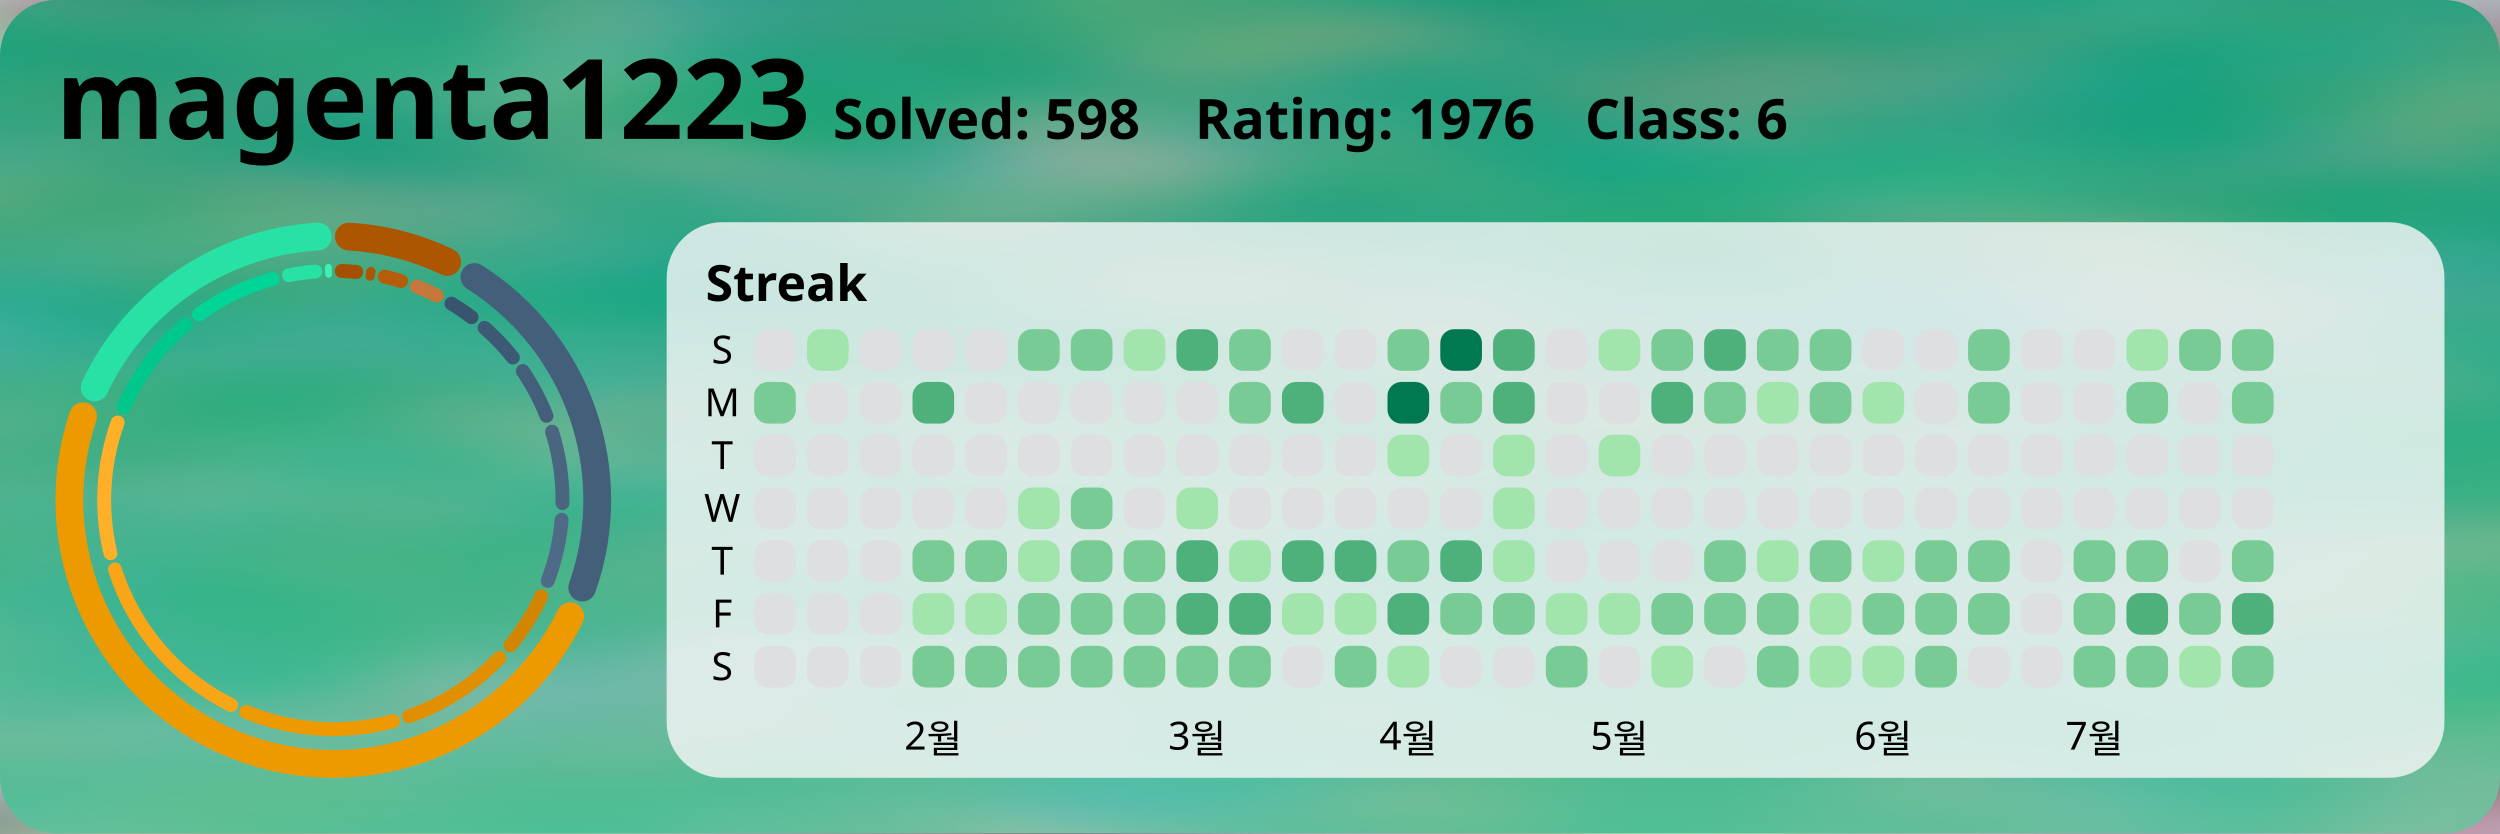
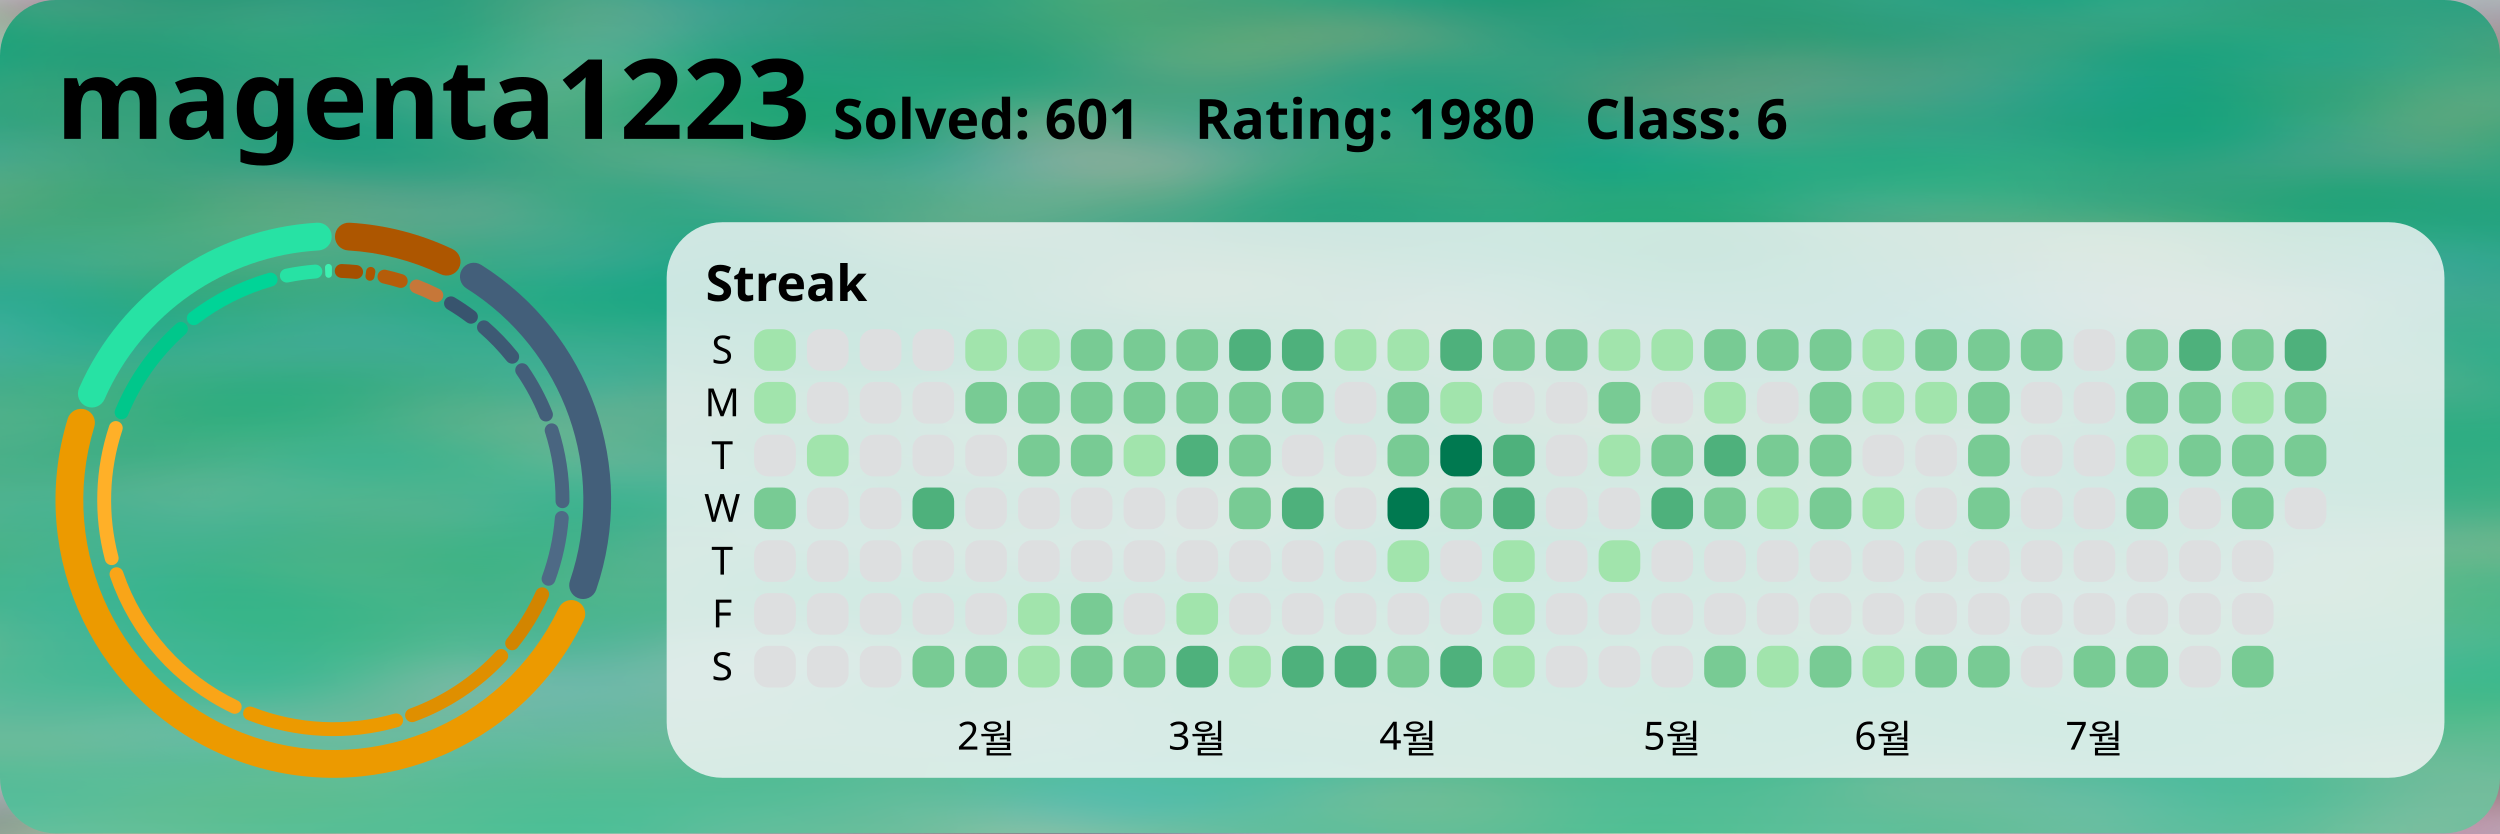
<svg xmlns="http://www.w3.org/2000/svg" id="svg" width="2700" height="900">
  <defs>
    <linearGradient id="ffflux-gradient" gradientTransform="rotate(360, 0.5, 0.5)" x1="50%" y1="0%" x2="50%" y2="100%">
      <stop id="stop1" stop-color="#00C78B" stop-opacity="1" offset="0%" />
      <stop id="stop2" stop-color="#51FDBD" stop-opacity="1" offset="100%" />
    </linearGradient>
    <filter id="ffflux-filter" x="-20%" y="-20%" width="140%" height="140%" filterUnits="objectBoundingBox" primitiveUnits="userSpaceOnUse" color-interpolation-filters="sRGB">
      <feTurbulence type="fractalNoise" baseFrequency="0.002 0.007" numOctaves="2" seed="2" stitchTiles="stitch" x="0%" y="0%" width="100%" height="100%" result="turbulence" />
      <feGaussianBlur stdDeviation="0 0" x="0%" y="0%" width="100%" height="100%" in="turbulence" edgeMode="duplicate" result="blur" />
      <feBlend mode="screen" x="0%" y="0%" width="100%" height="100%" in="SourceGraphic" in2="blur" result="blend" />
      <feComponentTransfer>
        <feFuncR type="linear" slope="0.75" />
        <feFuncG type="linear" slope="0.75" />
        <feFuncB type="linear" slope="0.75" />
      </feComponentTransfer>
    </filter>
  </defs>
  <rect width="2700" height="900" fill="url(#ffflux-gradient)" filter="url(#ffflux-filter)" rx="60" ry="60" />
  <text x="60" y="150" style="font-size: 120px; color: black; font-family: &quot;Noto Sans&quot;, sans-serif; font-weight: bold;">magenta1223</text>
-   <text x="899.531" y="150" style="font-size: 60px; color: black; font-family: &quot;Noto Sans&quot;, sans-serif; font-weight: bold;">Solved: 598</text>
-   <text x="1290.359" y="150" style="font-size: 60px; color: black; font-family: &quot;Noto Sans&quot;, sans-serif; font-weight: bold;">Rating: 1976</text>
+   <text x="899.531" y="150" style="font-size: 60px; color: black; font-family: &quot;Noto Sans&quot;, sans-serif; font-weight: bold;">Solved: 601</text>
+   <text x="1290.359" y="150" style="font-size: 60px; color: black; font-family: &quot;Noto Sans&quot;, sans-serif; font-weight: bold;">Rating: 1980</text>
  <text x="1711.656" y="150" style="font-size: 60px; color: black; font-family: &quot;Noto Sans&quot;, sans-serif; font-weight: bold;">Class: 6</text>
  <g transform="translate(360,540)">
    <path d="M0,-255L0,-240Z" fill="#9D4900" />
-     <path d="M1.528,-247.335A7.5,7.5,0,0,1,9.302,-254.83A255,255,0,0,1,25.543,-253.718A7.5,7.5,0,0,1,32.221,-245.232L32.221,-245.232A7.5,7.5,0,0,1,24.04,-238.793A240,240,0,0,0,8.754,-239.84A7.5,7.5,0,0,1,1.528,-247.335Z" fill="#A54F00" />
-     <path d="M35.594,-247.322A5.048,5.048,0,1,1,45.552,-245.683L44.604,-240.738A4.915,4.915,0,0,1,34.907,-242.334Z" fill="#AD5600" />
-     <path d="M48.077,-242.623A7.5,7.5,0,0,1,57.123,-248.52A255,255,0,0,1,75.431,-243.588A7.5,7.5,0,0,1,80.291,-233.945L80.291,-233.945A7.5,7.5,0,0,1,70.994,-229.259A240,240,0,0,0,53.762,-233.901A7.5,7.5,0,0,1,48.077,-242.623Z" fill="#B55D0A" />
-     <path d="M83.176,-232.935A7.5,7.5,0,0,1,92.989,-237.441A255,255,0,0,1,115.189,-227.5A7.5,7.5,0,0,1,118.365,-217.179L118.365,-217.179A7.5,7.5,0,0,1,108.414,-214.118A240,240,0,0,0,87.519,-223.473A7.5,7.5,0,0,1,83.176,-232.935Z" fill="#C67739" />
-     <path d="M121.039,-215.7A7.5,7.5,0,0,1,131.469,-218.497A255,255,0,0,1,153.838,-203.369A7.5,7.5,0,0,1,155.126,-192.648L155.126,-192.648A7.5,7.5,0,0,1,144.789,-191.406A240,240,0,0,0,123.735,-205.644A7.5,7.5,0,0,1,121.039,-215.7Z" fill="#38546E" />
-     <path d="M157.494,-190.716A7.5,7.5,0,0,1,168.255,-191.612A255,255,0,0,1,199.781,-158.47A7.5,7.5,0,0,1,198.348,-147.767L198.348,-147.767A7.5,7.5,0,0,1,188.029,-149.148A240,240,0,0,0,158.358,-180.341A7.5,7.5,0,0,1,157.494,-190.716Z" fill="#3D5A74" />
-     <path d="M200.159,-145.305A7.5,7.5,0,0,1,210.802,-143.483A255,255,0,0,1,237.195,-93.614A7.5,7.5,0,0,1,232.716,-83.788L232.716,-83.788A7.5,7.5,0,0,1,223.242,-88.107A240,240,0,0,0,198.402,-135.043A7.5,7.5,0,0,1,200.159,-145.305Z" fill="#435F7A" />
-     <path d="M233.733,-80.907A7.5,7.5,0,0,1,243.389,-76.072A255,255,0,0,1,254.977,3.444A7.5,7.5,0,0,1,247.103,10.834L247.103,10.834A7.5,7.5,0,0,1,239.978,3.242A240,240,0,0,0,229.072,-71.597A7.5,7.5,0,0,1,233.733,-80.907Z" fill="#496580" />
-     <path d="M246.95,13.886A7.5,7.5,0,0,1,254.047,22.024A255,255,0,0,1,238.58,90.025A7.5,7.5,0,0,1,228.661,94.293L228.661,94.293A7.5,7.5,0,0,1,224.546,84.73A240,240,0,0,0,239.103,20.728A7.5,7.5,0,0,1,246.95,13.886Z" fill="#4E6A86" />
-     <path d="M227.479,97.111A7.5,7.5,0,0,1,231.382,107.179A255,255,0,0,1,197.141,161.742A7.5,7.5,0,0,1,186.377,162.606L186.377,162.606A7.5,7.5,0,0,1,185.544,152.228A240,240,0,0,0,217.771,100.875A7.5,7.5,0,0,1,227.479,97.111Z" fill="#D28500" />
-     <path d="M184.354,164.896A7.5,7.5,0,0,1,184.824,175.684A255,255,0,0,1,84.182,240.704A7.5,7.5,0,0,1,74.541,235.841L74.541,235.841A7.5,7.5,0,0,1,79.23,226.545A240,240,0,0,0,173.952,165.35A7.5,7.5,0,0,1,184.354,164.896Z" fill="#DF8F00" />
-     <path d="M71.621,236.743A7.5,7.5,0,0,1,66.409,246.201A255,255,0,0,1,-96.892,235.875A7.5,7.5,0,0,1,-100.871,225.836L-100.871,225.836A7.5,7.5,0,0,1,-91.192,222A240,240,0,0,0,62.503,231.718A7.5,7.5,0,0,1,71.621,236.743Z" fill="#EC9A00" />
-     <path d="M-103.653,224.573A7.5,7.5,0,0,1,-113.83,228.183A255,255,0,0,1,-243.039,77.181A7.5,7.5,0,0,1,-237.899,67.685L-237.899,67.685A7.5,7.5,0,0,1,-228.743,72.641A240,240,0,0,0,-107.134,214.761A7.5,7.5,0,0,1,-103.653,224.573Z" fill="#F9A518" />
-     <path d="M-238.717,64.74A7.5,7.5,0,0,1,-248.019,59.257A255,255,0,0,1,-239.971,-86.248A7.5,7.5,0,0,1,-230.121,-90.672L-230.121,-90.672A7.5,7.5,0,0,1,-225.856,-81.174A240,240,0,0,0,-233.43,55.771A7.5,7.5,0,0,1,-238.717,64.74Z" fill="#FFB028" />
-     <path d="M-228.983,-93.508A7.5,7.5,0,0,1,-233.045,-103.513A255,255,0,0,1,-164.185,-195.111A7.5,7.5,0,0,1,-153.445,-193.989L-153.445,-193.989A7.5,7.5,0,0,1,-154.527,-183.634A240,240,0,0,0,-219.337,-97.424A7.5,7.5,0,0,1,-228.983,-93.508Z" fill="#00C78B" />
-     <path d="M-151.036,-195.87A7.5,7.5,0,0,1,-149.523,-206.562A255,255,0,0,1,-67.531,-245.895A7.5,7.5,0,0,1,-58.245,-240.384L-58.245,-240.384A7.5,7.5,0,0,1,-63.559,-231.431A240,240,0,0,0,-140.728,-194.411A7.5,7.5,0,0,1,-151.036,-195.87Z" fill="#00D497" />
-     <path d="M-55.271,-241.086A7.5,7.5,0,0,1,-49.425,-250.164A255,255,0,0,1,-20.018,-254.213A7.5,7.5,0,0,1,-11.936,-247.052L-11.936,-247.052A7.5,7.5,0,0,1,-18.841,-239.259A240,240,0,0,0,-46.517,-235.449A7.5,7.5,0,0,1,-55.271,-241.086Z" fill="#27E2A4" />
-     <path d="M-9.045,-251.026A3.76,3.76,0,1,1,-1.528,-251.184L-1.528,-243.545A3.599,3.599,0,0,1,-8.723,-243.394Z" fill="#3EF0B1" />
+     <path d="M1.528,-247.335A7.5,7.5,0,0,1,9.302,-254.83A255,255,0,0,1,25.369,-253.735A7.5,7.5,0,0,1,32.053,-245.254L32.053,-245.254A7.5,7.5,0,0,1,23.877,-238.809A240,240,0,0,0,8.754,-239.84A7.5,7.5,0,0,1,1.528,-247.335Z" fill="#A54F00" />
+     <path d="M35.429,-247.379A5.016,5.016,0,1,1,45.325,-245.758L44.37,-240.749A4.882,4.882,0,0,1,34.737,-242.326Z" fill="#AD5600" />
+     <path d="M47.847,-242.668A7.5,7.5,0,0,1,56.887,-248.574A255,255,0,0,1,75.021,-243.715A7.5,7.5,0,0,1,79.897,-234.08L79.897,-234.08A7.5,7.5,0,0,1,70.608,-229.379A240,240,0,0,0,53.541,-233.952A7.5,7.5,0,0,1,47.847,-242.668Z" fill="#B55D0A" />
+     <path d="M82.783,-233.075A7.5,7.5,0,0,1,92.589,-237.597A255,255,0,0,1,114.614,-227.791A7.5,7.5,0,0,1,117.816,-217.478L117.816,-217.478A7.5,7.5,0,0,1,107.872,-214.391A240,240,0,0,0,87.143,-223.62A7.5,7.5,0,0,1,82.783,-233.075Z" fill="#C67739" />
+     <path d="M120.494,-216.005A7.5,7.5,0,0,1,130.916,-218.828A255,255,0,0,1,153.141,-203.894A7.5,7.5,0,0,1,154.466,-193.177L154.466,-193.177A7.5,7.5,0,0,1,144.133,-191.9A240,240,0,0,0,123.215,-205.956A7.5,7.5,0,0,1,120.494,-216.005Z" fill="#38546E" />
+     <path d="M156.841,-191.254A7.5,7.5,0,0,1,167.599,-192.187A255,255,0,0,1,199.036,-159.404A7.5,7.5,0,0,1,197.654,-148.694L197.654,-148.694A7.5,7.5,0,0,1,187.328,-150.027A240,240,0,0,0,157.74,-180.882A7.5,7.5,0,0,1,156.841,-191.254Z" fill="#3D5A74" />
+     <path d="M199.476,-146.241A7.5,7.5,0,0,1,210.128,-144.469A255,255,0,0,1,236.614,-95.072A7.5,7.5,0,0,1,232.195,-85.219L232.195,-85.219A7.5,7.5,0,0,1,222.696,-89.48A240,240,0,0,0,197.768,-135.971A7.5,7.5,0,0,1,199.476,-146.241Z" fill="#435F7A" />
+     <path d="M233.231,-82.344A7.5,7.5,0,0,1,242.916,-77.569A255,255,0,0,1,254.996,1.378A7.5,7.5,0,0,1,247.182,8.831L247.182,8.831A7.5,7.5,0,0,1,239.996,1.297A240,240,0,0,0,228.627,-73.006A7.5,7.5,0,0,1,233.231,-82.344Z" fill="#496580" />
+     <path d="M247.054,11.884A7.5,7.5,0,0,1,254.217,19.965A255,255,0,0,1,239.454,87.673A7.5,7.5,0,0,1,229.578,92.039L229.578,92.039A7.5,7.5,0,0,1,225.369,82.516A240,240,0,0,0,239.263,18.79A7.5,7.5,0,0,1,247.054,11.884Z" fill="#4E6A86" />
+     <path d="M228.423,94.868A7.5,7.5,0,0,1,232.425,104.897A255,255,0,0,1,198.983,159.47A7.5,7.5,0,0,1,188.23,160.457L188.23,160.457A7.5,7.5,0,0,1,187.278,150.09A240,240,0,0,0,218.753,98.727A7.5,7.5,0,0,1,228.423,94.868Z" fill="#D28500" />
+     <path d="M186.233,162.771A7.5,7.5,0,0,1,186.827,173.553A255,255,0,0,1,87.593,239.484A7.5,7.5,0,0,1,77.884,234.758L77.884,234.758A7.5,7.5,0,0,1,82.441,225.396A240,240,0,0,0,175.838,163.344A7.5,7.5,0,0,1,186.233,162.771Z" fill="#DF8F00" />
+     <path d="M74.978,235.702A7.5,7.5,0,0,1,69.901,245.232A255,255,0,0,1,-92.669,237.566A7.5,7.5,0,0,1,-96.826,227.6L-96.826,227.6A7.5,7.5,0,0,1,-87.218,223.591A240,240,0,0,0,65.789,230.807A7.5,7.5,0,0,1,74.978,235.702Z" fill="#EC9A00" />
+     <path d="M-99.631,226.386A7.5,7.5,0,0,1,-109.742,230.178A255,255,0,0,1,-241.266,82.559A7.5,7.5,0,0,1,-236.337,72.95L-236.337,72.95A7.5,7.5,0,0,1,-227.073,77.702A240,240,0,0,0,-103.286,216.638A7.5,7.5,0,0,1,-99.631,226.386Z" fill="#F9A518" />
+     <path d="M-237.221,70.025A7.5,7.5,0,0,1,-246.642,64.75A255,255,0,0,1,-242.09,-80.109A7.5,7.5,0,0,1,-232.356,-84.782L-232.356,-84.782A7.5,7.5,0,0,1,-227.85,-75.396A240,240,0,0,0,-232.134,60.941A7.5,7.5,0,0,1,-237.221,70.025Z" fill="#FFB028" />
+     <path d="M-231.29,-87.646A7.5,7.5,0,0,1,-235.606,-97.545A255,255,0,0,1,-169.602,-190.421A7.5,7.5,0,0,1,-158.835,-189.601L-158.835,-189.601A7.5,7.5,0,0,1,-159.625,-179.22A240,240,0,0,0,-221.746,-91.807A7.5,7.5,0,0,1,-231.29,-87.646Z" fill="#00C78B" />
+     <path d="M-156.48,-191.549A7.5,7.5,0,0,1,-155.268,-202.279A255,255,0,0,1,-69.819,-245.256A7.5,7.5,0,0,1,-60.482,-239.831L-60.482,-239.831A7.5,7.5,0,0,1,-65.712,-230.829A240,240,0,0,0,-146.135,-190.38A7.5,7.5,0,0,1,-156.48,-191.549Z" fill="#00D497" />
+     <path d="M-57.514,-240.56A7.5,7.5,0,0,1,-51.753,-249.693A255,255,0,0,1,-19.965,-254.217A7.5,7.5,0,0,1,-11.884,-247.054L-11.884,-247.054A7.5,7.5,0,0,1,-18.79,-239.263A240,240,0,0,0,-48.708,-235.005A7.5,7.5,0,0,1,-57.514,-240.56Z" fill="#27E2A4" />
+     <path d="M-8.993,-251.054A3.734,3.734,0,1,1,-1.528,-251.211L-1.528,-243.52A3.573,3.573,0,0,1,-8.671,-243.37Z" fill="#3EF0B1" />
    <path d="M0,-255L0,-240Z" fill="#51FDBD" />
    <path d="M0,-255L0,-240Z" fill="#009EE5" />
    <path d="M0,-255L0,-240Z" fill="#00A9F0" />
    <path d="M0,-255L0,-240Z" fill="#00B4FC" />
    <path d="M0,-255L0,-240Z" fill="#2BBFFF" />
    <path d="M0,-255L0,-240Z" fill="#41CAFF" />
    <path d="M0,-255L0,-240Z" fill="#E0004C" />
    <path d="M0,-255L0,-240Z" fill="#EA0053" />
    <path d="M0,-255L0,-240Z" fill="#F5005A" />
    <path d="M0,-255L0,-240Z" fill="#FF0062" />
    <path d="M0,-255L0,-240Z" fill="#CE3D38" />
-     <path d="M1.761,-284.507A15,15,0,0,1,17.643,-299.481A300,300,0,0,1,129.499,-270.61A15,15,0,0,1,136.15,-249.82L136.15,-249.82A15,15,0,0,1,116.549,-243.549A270,270,0,0,0,15.879,-269.533A15,15,0,0,1,1.761,-284.507Z" fill="#AD5600" />
-     <path d="M139.233,-248.116A15,15,0,0,1,160.378,-253.533A300,300,0,0,1,282.98,99.61A15,15,0,0,1,263.027,108.461L263.027,108.461A15,15,0,0,1,254.682,89.649A270,270,0,0,0,144.34,-228.18A15,15,0,0,1,139.233,-248.116Z" fill="#435F7A" />
-     <path d="M261.664,111.709A15,15,0,0,1,269.327,132.148A300,300,0,0,1,-284.517,-95.131A15,15,0,0,1,-264.707,-104.296L-264.707,-104.296A15,15,0,0,1,-256.066,-85.617A270,270,0,0,0,242.394,118.933A15,15,0,0,1,261.664,111.709Z" fill="#EC9A00" />
-     <path d="M-263.395,-107.564A15,15,0,0,1,-271.379,-127.88A300,300,0,0,1,-17.643,-299.481A15,15,0,0,1,-1.761,-284.507L-1.761,-284.507A15,15,0,0,1,-15.879,-269.533A270,270,0,0,0,-244.241,-115.092A15,15,0,0,1,-263.395,-107.564Z" fill="#27E2A4" />
+     <path d="M1.761,-284.507A15,15,0,0,1,17.643,-299.481A300,300,0,0,1,128.815,-270.937A15,15,0,0,1,135.519,-250.164L135.519,-250.164A15,15,0,0,1,115.934,-243.843A270,270,0,0,0,15.879,-269.533A15,15,0,0,1,1.761,-284.507Z" fill="#AD5600" />
+     <path d="M138.605,-248.467A15,15,0,0,1,159.737,-253.937A300,300,0,0,1,283.947,96.821A15,15,0,0,1,264.082,105.868L264.082,105.868A15,15,0,0,1,255.552,87.139A270,270,0,0,0,143.763,-228.544A15,15,0,0,1,138.605,-248.467Z" fill="#435F7A" />
+     <path d="M262.751,109.129A15,15,0,0,1,270.614,129.491A300,300,0,0,1,-286.848,-87.854A15,15,0,0,1,-267.277,-97.52L-267.277,-97.52A15,15,0,0,1,-258.163,-79.069A270,270,0,0,0,243.553,116.542A15,15,0,0,1,262.751,109.129Z" fill="#EC9A00" />
+     <path d="M-266.049,-100.822A15,15,0,0,1,-274.548,-120.927A300,300,0,0,1,-17.643,-299.481A15,15,0,0,1,-1.761,-284.507L-1.761,-284.507A15,15,0,0,1,-15.879,-269.533A270,270,0,0,0,-247.093,-108.835A15,15,0,0,1,-266.049,-100.822Z" fill="#27E2A4" />
    <path d="M0,-300L0,-270Z" fill="#00B4FC" />
    <path d="M0,-300L0,-270Z" fill="#F5005A" />
  </g>
  <rect transform="translate(720,240)" width="1920" height="600" rx="60" ry="60" style="fill: rgb(247, 248, 249); opacity: 0.8;" />
  <text transform="translate(720,240)" x="42" y="66" style="dominant-baseline: middle; font-size: 54px; color: black; font-family: &quot;Noto Sans&quot;, sans-serif; font-weight: bold;">Streak</text>
  <g transform="translate(780,378)">
    <text x="0" y="0" style="text-anchor: middle; dominant-baseline: middle; font-size: 42px; color: black; font-family: &quot;Noto Sans&quot;, sans-serif;">S</text>
    <text x="0" y="57" style="text-anchor: middle; dominant-baseline: middle; font-size: 42px; color: black; font-family: &quot;Noto Sans&quot;, sans-serif;">M</text>
    <text x="0" y="114" style="text-anchor: middle; dominant-baseline: middle; font-size: 42px; color: black; font-family: &quot;Noto Sans&quot;, sans-serif;">T</text>
    <text x="0" y="171" style="text-anchor: middle; dominant-baseline: middle; font-size: 42px; color: black; font-family: &quot;Noto Sans&quot;, sans-serif;">W</text>
    <text x="0" y="228" style="text-anchor: middle; dominant-baseline: middle; font-size: 42px; color: black; font-family: &quot;Noto Sans&quot;, sans-serif;">T</text>
    <text x="0" y="285" style="text-anchor: middle; dominant-baseline: middle; font-size: 42px; color: black; font-family: &quot;Noto Sans&quot;, sans-serif;">F</text>
    <text x="0" y="342" style="text-anchor: middle; dominant-baseline: middle; font-size: 42px; color: black; font-family: &quot;Noto Sans&quot;, sans-serif;">S</text>
-     <rect rx="15" ry="15" width="45" height="45" fill="#DDDFE0" x="34.5" y="-22.5" />
-     <rect rx="15" ry="15" width="45" height="45" fill="#78CB94" x="34.5" y="34.5" />
+     <rect rx="15" ry="15" width="45" height="45" fill="#A1E4AC" x="34.5" y="-22.5" />
+     <rect rx="15" ry="15" width="45" height="45" fill="#A1E4AC" x="34.5" y="34.5" />
    <rect rx="15" ry="15" width="45" height="45" fill="#DDDFE0" x="34.5" y="91.5" />
-     <rect rx="15" ry="15" width="45" height="45" fill="#DDDFE0" x="34.5" y="148.5" />
+     <rect rx="15" ry="15" width="45" height="45" fill="#78CB94" x="34.5" y="148.5" />
    <rect rx="15" ry="15" width="45" height="45" fill="#DDDFE0" x="34.5" y="205.5" />
    <rect rx="15" ry="15" width="45" height="45" fill="#DDDFE0" x="34.5" y="262.5" />
    <rect rx="15" ry="15" width="45" height="45" fill="#DDDFE0" x="34.5" y="319.5" />
-     <rect rx="15" ry="15" width="45" height="45" fill="#A1E4AC" x="91.5" y="-22.5" />
+     <rect rx="15" ry="15" width="45" height="45" fill="#DDDFE0" x="91.5" y="-22.5" />
    <rect rx="15" ry="15" width="45" height="45" fill="#DDDFE0" x="91.5" y="34.5" />
-     <rect rx="15" ry="15" width="45" height="45" fill="#DDDFE0" x="91.5" y="91.5" />
+     <rect rx="15" ry="15" width="45" height="45" fill="#A1E4AC" x="91.5" y="91.5" />
    <rect rx="15" ry="15" width="45" height="45" fill="#DDDFE0" x="91.5" y="148.5" />
    <rect rx="15" ry="15" width="45" height="45" fill="#DDDFE0" x="91.5" y="205.5" />
    <rect rx="15" ry="15" width="45" height="45" fill="#DDDFE0" x="91.5" y="262.5" />
    <rect rx="15" ry="15" width="45" height="45" fill="#DDDFE0" x="91.5" y="319.5" />
    <rect rx="15" ry="15" width="45" height="45" fill="#DDDFE0" x="148.5" y="-22.5" />
    <rect rx="15" ry="15" width="45" height="45" fill="#DDDFE0" x="148.5" y="34.5" />
    <rect rx="15" ry="15" width="45" height="45" fill="#DDDFE0" x="148.5" y="91.5" />
    <rect rx="15" ry="15" width="45" height="45" fill="#DDDFE0" x="148.5" y="148.5" />
    <rect rx="15" ry="15" width="45" height="45" fill="#DDDFE0" x="148.5" y="205.5" />
    <rect rx="15" ry="15" width="45" height="45" fill="#DDDFE0" x="148.5" y="262.5" />
    <rect rx="15" ry="15" width="45" height="45" fill="#DDDFE0" x="148.5" y="319.5" />
    <rect rx="15" ry="15" width="45" height="45" fill="#DDDFE0" x="205.5" y="-22.5" />
-     <rect rx="15" ry="15" width="45" height="45" fill="#4EB17C" x="205.5" y="34.5" />
+     <rect rx="15" ry="15" width="45" height="45" fill="#DDDFE0" x="205.5" y="34.5" />
    <rect rx="15" ry="15" width="45" height="45" fill="#DDDFE0" x="205.5" y="91.5" />
-     <rect rx="15" ry="15" width="45" height="45" fill="#DDDFE0" x="205.5" y="148.5" />
-     <rect rx="15" ry="15" width="45" height="45" fill="#78CB94" x="205.5" y="205.5" />
-     <rect rx="15" ry="15" width="45" height="45" fill="#A1E4AC" x="205.5" y="262.5" />
+     <rect rx="15" ry="15" width="45" height="45" fill="#4EB17C" x="205.5" y="148.5" />
+     <rect rx="15" ry="15" width="45" height="45" fill="#DDDFE0" x="205.5" y="205.5" />
+     <rect rx="15" ry="15" width="45" height="45" fill="#DDDFE0" x="205.5" y="262.5" />
    <rect rx="15" ry="15" width="45" height="45" fill="#78CB94" x="205.5" y="319.5" />
-     <text x="228" y="399" style="text-anchor: middle; dominant-baseline: hanging; font-size: 42px; color: black; font-family: &quot;Noto Sans&quot;, sans-serif;">2월</text>
-     <rect rx="15" ry="15" width="45" height="45" fill="#DDDFE0" x="262.5" y="-22.5" />
-     <rect rx="15" ry="15" width="45" height="45" fill="#DDDFE0" x="262.5" y="34.5" />
+     <rect rx="15" ry="15" width="45" height="45" fill="#A1E4AC" x="262.5" y="-22.5" />
+     <rect rx="15" ry="15" width="45" height="45" fill="#78CB94" x="262.5" y="34.5" />
    <rect rx="15" ry="15" width="45" height="45" fill="#DDDFE0" x="262.5" y="91.5" />
    <rect rx="15" ry="15" width="45" height="45" fill="#DDDFE0" x="262.5" y="148.5" />
-     <rect rx="15" ry="15" width="45" height="45" fill="#78CB94" x="262.5" y="205.5" />
-     <rect rx="15" ry="15" width="45" height="45" fill="#A1E4AC" x="262.5" y="262.5" />
+     <rect rx="15" ry="15" width="45" height="45" fill="#DDDFE0" x="262.5" y="205.5" />
+     <rect rx="15" ry="15" width="45" height="45" fill="#DDDFE0" x="262.5" y="262.5" />
    <rect rx="15" ry="15" width="45" height="45" fill="#78CB94" x="262.5" y="319.5" />
-     <rect rx="15" ry="15" width="45" height="45" fill="#78CB94" x="319.5" y="-22.5" />
-     <rect rx="15" ry="15" width="45" height="45" fill="#DDDFE0" x="319.5" y="34.5" />
-     <rect rx="15" ry="15" width="45" height="45" fill="#DDDFE0" x="319.5" y="91.5" />
-     <rect rx="15" ry="15" width="45" height="45" fill="#A1E4AC" x="319.5" y="148.5" />
-     <rect rx="15" ry="15" width="45" height="45" fill="#A1E4AC" x="319.5" y="205.5" />
-     <rect rx="15" ry="15" width="45" height="45" fill="#78CB94" x="319.5" y="262.5" />
-     <rect rx="15" ry="15" width="45" height="45" fill="#78CB94" x="319.5" y="319.5" />
+     <text x="285" y="399" style="text-anchor: middle; dominant-baseline: hanging; font-size: 42px; color: black; font-family: &quot;Noto Sans&quot;, sans-serif;">2월</text>
+     <rect rx="15" ry="15" width="45" height="45" fill="#A1E4AC" x="319.5" y="-22.5" />
+     <rect rx="15" ry="15" width="45" height="45" fill="#78CB94" x="319.5" y="34.5" />
+     <rect rx="15" ry="15" width="45" height="45" fill="#78CB94" x="319.5" y="91.5" />
+     <rect rx="15" ry="15" width="45" height="45" fill="#DDDFE0" x="319.5" y="148.5" />
+     <rect rx="15" ry="15" width="45" height="45" fill="#DDDFE0" x="319.5" y="205.5" />
+     <rect rx="15" ry="15" width="45" height="45" fill="#A1E4AC" x="319.5" y="262.5" />
+     <rect rx="15" ry="15" width="45" height="45" fill="#A1E4AC" x="319.5" y="319.5" />
    <rect rx="15" ry="15" width="45" height="45" fill="#78CB94" x="376.5" y="-22.5" />
-     <rect rx="15" ry="15" width="45" height="45" fill="#DDDFE0" x="376.5" y="34.5" />
-     <rect rx="15" ry="15" width="45" height="45" fill="#DDDFE0" x="376.5" y="91.5" />
-     <rect rx="15" ry="15" width="45" height="45" fill="#78CB94" x="376.5" y="148.5" />
-     <rect rx="15" ry="15" width="45" height="45" fill="#78CB94" x="376.5" y="205.5" />
+     <rect rx="15" ry="15" width="45" height="45" fill="#78CB94" x="376.5" y="34.5" />
+     <rect rx="15" ry="15" width="45" height="45" fill="#78CB94" x="376.5" y="91.5" />
+     <rect rx="15" ry="15" width="45" height="45" fill="#DDDFE0" x="376.5" y="148.5" />
+     <rect rx="15" ry="15" width="45" height="45" fill="#DDDFE0" x="376.5" y="205.5" />
    <rect rx="15" ry="15" width="45" height="45" fill="#78CB94" x="376.5" y="262.5" />
    <rect rx="15" ry="15" width="45" height="45" fill="#78CB94" x="376.5" y="319.5" />
-     <rect rx="15" ry="15" width="45" height="45" fill="#A1E4AC" x="433.5" y="-22.5" />
-     <rect rx="15" ry="15" width="45" height="45" fill="#DDDFE0" x="433.5" y="34.5" />
-     <rect rx="15" ry="15" width="45" height="45" fill="#DDDFE0" x="433.5" y="91.5" />
+     <rect rx="15" ry="15" width="45" height="45" fill="#78CB94" x="433.5" y="-22.5" />
+     <rect rx="15" ry="15" width="45" height="45" fill="#78CB94" x="433.5" y="34.5" />
+     <rect rx="15" ry="15" width="45" height="45" fill="#A1E4AC" x="433.5" y="91.5" />
    <rect rx="15" ry="15" width="45" height="45" fill="#DDDFE0" x="433.5" y="148.5" />
-     <rect rx="15" ry="15" width="45" height="45" fill="#78CB94" x="433.5" y="205.5" />
-     <rect rx="15" ry="15" width="45" height="45" fill="#78CB94" x="433.5" y="262.5" />
+     <rect rx="15" ry="15" width="45" height="45" fill="#DDDFE0" x="433.5" y="205.5" />
+     <rect rx="15" ry="15" width="45" height="45" fill="#DDDFE0" x="433.5" y="262.5" />
    <rect rx="15" ry="15" width="45" height="45" fill="#78CB94" x="433.5" y="319.5" />
-     <rect rx="15" ry="15" width="45" height="45" fill="#4EB17C" x="490.5" y="-22.5" />
-     <rect rx="15" ry="15" width="45" height="45" fill="#DDDFE0" x="490.5" y="34.5" />
-     <rect rx="15" ry="15" width="45" height="45" fill="#DDDFE0" x="490.5" y="91.5" />
-     <rect rx="15" ry="15" width="45" height="45" fill="#A1E4AC" x="490.5" y="148.5" />
-     <rect rx="15" ry="15" width="45" height="45" fill="#4EB17C" x="490.5" y="205.5" />
-     <rect rx="15" ry="15" width="45" height="45" fill="#4EB17C" x="490.5" y="262.5" />
-     <rect rx="15" ry="15" width="45" height="45" fill="#78CB94" x="490.5" y="319.5" />
+     <rect rx="15" ry="15" width="45" height="45" fill="#78CB94" x="490.5" y="-22.5" />
+     <rect rx="15" ry="15" width="45" height="45" fill="#78CB94" x="490.5" y="34.5" />
+     <rect rx="15" ry="15" width="45" height="45" fill="#4EB17C" x="490.5" y="91.5" />
+     <rect rx="15" ry="15" width="45" height="45" fill="#DDDFE0" x="490.5" y="148.5" />
+     <rect rx="15" ry="15" width="45" height="45" fill="#DDDFE0" x="490.5" y="205.5" />
+     <rect rx="15" ry="15" width="45" height="45" fill="#A1E4AC" x="490.5" y="262.5" />
+     <rect rx="15" ry="15" width="45" height="45" fill="#4EB17C" x="490.5" y="319.5" />
    <text x="513" y="399" style="text-anchor: middle; dominant-baseline: hanging; font-size: 42px; color: black; font-family: &quot;Noto Sans&quot;, sans-serif;">3월</text>
-     <rect rx="15" ry="15" width="45" height="45" fill="#78CB94" x="547.5" y="-22.5" />
+     <rect rx="15" ry="15" width="45" height="45" fill="#4EB17C" x="547.5" y="-22.5" />
    <rect rx="15" ry="15" width="45" height="45" fill="#78CB94" x="547.5" y="34.5" />
-     <rect rx="15" ry="15" width="45" height="45" fill="#DDDFE0" x="547.5" y="91.5" />
-     <rect rx="15" ry="15" width="45" height="45" fill="#DDDFE0" x="547.5" y="148.5" />
-     <rect rx="15" ry="15" width="45" height="45" fill="#A1E4AC" x="547.5" y="205.5" />
-     <rect rx="15" ry="15" width="45" height="45" fill="#4EB17C" x="547.5" y="262.5" />
-     <rect rx="15" ry="15" width="45" height="45" fill="#78CB94" x="547.5" y="319.5" />
-     <rect rx="15" ry="15" width="45" height="45" fill="#DDDFE0" x="604.5" y="-22.5" />
-     <rect rx="15" ry="15" width="45" height="45" fill="#4EB17C" x="604.5" y="34.5" />
+     <rect rx="15" ry="15" width="45" height="45" fill="#78CB94" x="547.5" y="91.5" />
+     <rect rx="15" ry="15" width="45" height="45" fill="#78CB94" x="547.5" y="148.5" />
+     <rect rx="15" ry="15" width="45" height="45" fill="#DDDFE0" x="547.5" y="205.5" />
+     <rect rx="15" ry="15" width="45" height="45" fill="#DDDFE0" x="547.5" y="262.5" />
+     <rect rx="15" ry="15" width="45" height="45" fill="#A1E4AC" x="547.5" y="319.5" />
+     <rect rx="15" ry="15" width="45" height="45" fill="#4EB17C" x="604.5" y="-22.5" />
+     <rect rx="15" ry="15" width="45" height="45" fill="#78CB94" x="604.5" y="34.5" />
    <rect rx="15" ry="15" width="45" height="45" fill="#DDDFE0" x="604.5" y="91.5" />
-     <rect rx="15" ry="15" width="45" height="45" fill="#DDDFE0" x="604.5" y="148.5" />
-     <rect rx="15" ry="15" width="45" height="45" fill="#4EB17C" x="604.5" y="205.5" />
-     <rect rx="15" ry="15" width="45" height="45" fill="#A1E4AC" x="604.5" y="262.5" />
-     <rect rx="15" ry="15" width="45" height="45" fill="#DDDFE0" x="604.5" y="319.5" />
-     <rect rx="15" ry="15" width="45" height="45" fill="#DDDFE0" x="661.5" y="-22.5" />
+     <rect rx="15" ry="15" width="45" height="45" fill="#4EB17C" x="604.5" y="148.5" />
+     <rect rx="15" ry="15" width="45" height="45" fill="#DDDFE0" x="604.5" y="205.5" />
+     <rect rx="15" ry="15" width="45" height="45" fill="#DDDFE0" x="604.5" y="262.5" />
+     <rect rx="15" ry="15" width="45" height="45" fill="#4EB17C" x="604.5" y="319.5" />
+     <rect rx="15" ry="15" width="45" height="45" fill="#A1E4AC" x="661.5" y="-22.5" />
    <rect rx="15" ry="15" width="45" height="45" fill="#DDDFE0" x="661.5" y="34.5" />
    <rect rx="15" ry="15" width="45" height="45" fill="#DDDFE0" x="661.5" y="91.5" />
    <rect rx="15" ry="15" width="45" height="45" fill="#DDDFE0" x="661.5" y="148.5" />
-     <rect rx="15" ry="15" width="45" height="45" fill="#4EB17C" x="661.5" y="205.5" />
-     <rect rx="15" ry="15" width="45" height="45" fill="#A1E4AC" x="661.5" y="262.5" />
-     <rect rx="15" ry="15" width="45" height="45" fill="#78CB94" x="661.5" y="319.5" />
-     <rect rx="15" ry="15" width="45" height="45" fill="#78CB94" x="718.5" y="-22.5" />
-     <rect rx="15" ry="15" width="45" height="45" fill="#007950" x="718.5" y="34.5" />
-     <rect rx="15" ry="15" width="45" height="45" fill="#A1E4AC" x="718.5" y="91.5" />
-     <rect rx="15" ry="15" width="45" height="45" fill="#DDDFE0" x="718.5" y="148.5" />
-     <rect rx="15" ry="15" width="45" height="45" fill="#78CB94" x="718.5" y="205.5" />
-     <rect rx="15" ry="15" width="45" height="45" fill="#4EB17C" x="718.5" y="262.5" />
-     <rect rx="15" ry="15" width="45" height="45" fill="#A1E4AC" x="718.5" y="319.5" />
+     <rect rx="15" ry="15" width="45" height="45" fill="#DDDFE0" x="661.5" y="205.5" />
+     <rect rx="15" ry="15" width="45" height="45" fill="#DDDFE0" x="661.5" y="262.5" />
+     <rect rx="15" ry="15" width="45" height="45" fill="#4EB17C" x="661.5" y="319.5" />
+     <rect rx="15" ry="15" width="45" height="45" fill="#A1E4AC" x="718.5" y="-22.5" />
+     <rect rx="15" ry="15" width="45" height="45" fill="#78CB94" x="718.5" y="34.5" />
+     <rect rx="15" ry="15" width="45" height="45" fill="#78CB94" x="718.5" y="91.5" />
+     <rect rx="15" ry="15" width="45" height="45" fill="#007950" x="718.5" y="148.5" />
+     <rect rx="15" ry="15" width="45" height="45" fill="#A1E4AC" x="718.5" y="205.5" />
+     <rect rx="15" ry="15" width="45" height="45" fill="#DDDFE0" x="718.5" y="262.5" />
+     <rect rx="15" ry="15" width="45" height="45" fill="#78CB94" x="718.5" y="319.5" />
    <text x="741" y="399" style="text-anchor: middle; dominant-baseline: hanging; font-size: 42px; color: black; font-family: &quot;Noto Sans&quot;, sans-serif;">4월</text>
-     <rect rx="15" ry="15" width="45" height="45" fill="#007950" x="775.5" y="-22.5" />
-     <rect rx="15" ry="15" width="45" height="45" fill="#78CB94" x="775.5" y="34.5" />
-     <rect rx="15" ry="15" width="45" height="45" fill="#DDDFE0" x="775.5" y="91.5" />
-     <rect rx="15" ry="15" width="45" height="45" fill="#DDDFE0" x="775.5" y="148.5" />
-     <rect rx="15" ry="15" width="45" height="45" fill="#4EB17C" x="775.5" y="205.5" />
-     <rect rx="15" ry="15" width="45" height="45" fill="#78CB94" x="775.5" y="262.5" />
-     <rect rx="15" ry="15" width="45" height="45" fill="#DDDFE0" x="775.5" y="319.5" />
-     <rect rx="15" ry="15" width="45" height="45" fill="#4EB17C" x="832.5" y="-22.5" />
-     <rect rx="15" ry="15" width="45" height="45" fill="#4EB17C" x="832.5" y="34.5" />
-     <rect rx="15" ry="15" width="45" height="45" fill="#A1E4AC" x="832.5" y="91.5" />
-     <rect rx="15" ry="15" width="45" height="45" fill="#A1E4AC" x="832.5" y="148.5" />
+     <rect rx="15" ry="15" width="45" height="45" fill="#4EB17C" x="775.5" y="-22.5" />
+     <rect rx="15" ry="15" width="45" height="45" fill="#A1E4AC" x="775.5" y="34.5" />
+     <rect rx="15" ry="15" width="45" height="45" fill="#007950" x="775.5" y="91.5" />
+     <rect rx="15" ry="15" width="45" height="45" fill="#78CB94" x="775.5" y="148.5" />
+     <rect rx="15" ry="15" width="45" height="45" fill="#DDDFE0" x="775.5" y="205.5" />
+     <rect rx="15" ry="15" width="45" height="45" fill="#DDDFE0" x="775.5" y="262.5" />
+     <rect rx="15" ry="15" width="45" height="45" fill="#4EB17C" x="775.5" y="319.5" />
+     <rect rx="15" ry="15" width="45" height="45" fill="#78CB94" x="832.5" y="-22.5" />
+     <rect rx="15" ry="15" width="45" height="45" fill="#DDDFE0" x="832.5" y="34.5" />
+     <rect rx="15" ry="15" width="45" height="45" fill="#4EB17C" x="832.5" y="91.5" />
+     <rect rx="15" ry="15" width="45" height="45" fill="#4EB17C" x="832.5" y="148.5" />
    <rect rx="15" ry="15" width="45" height="45" fill="#A1E4AC" x="832.5" y="205.5" />
-     <rect rx="15" ry="15" width="45" height="45" fill="#78CB94" x="832.5" y="262.5" />
-     <rect rx="15" ry="15" width="45" height="45" fill="#DDDFE0" x="832.5" y="319.5" />
-     <rect rx="15" ry="15" width="45" height="45" fill="#DDDFE0" x="889.5" y="-22.5" />
+     <rect rx="15" ry="15" width="45" height="45" fill="#A1E4AC" x="832.5" y="262.5" />
+     <rect rx="15" ry="15" width="45" height="45" fill="#A1E4AC" x="832.5" y="319.5" />
+     <rect rx="15" ry="15" width="45" height="45" fill="#78CB94" x="889.5" y="-22.5" />
    <rect rx="15" ry="15" width="45" height="45" fill="#DDDFE0" x="889.5" y="34.5" />
    <rect rx="15" ry="15" width="45" height="45" fill="#DDDFE0" x="889.5" y="91.5" />
    <rect rx="15" ry="15" width="45" height="45" fill="#DDDFE0" x="889.5" y="148.5" />
    <rect rx="15" ry="15" width="45" height="45" fill="#DDDFE0" x="889.5" y="205.5" />
-     <rect rx="15" ry="15" width="45" height="45" fill="#A1E4AC" x="889.5" y="262.5" />
-     <rect rx="15" ry="15" width="45" height="45" fill="#78CB94" x="889.5" y="319.5" />
+     <rect rx="15" ry="15" width="45" height="45" fill="#DDDFE0" x="889.5" y="262.5" />
+     <rect rx="15" ry="15" width="45" height="45" fill="#DDDFE0" x="889.5" y="319.5" />
    <rect rx="15" ry="15" width="45" height="45" fill="#A1E4AC" x="946.5" y="-22.5" />
-     <rect rx="15" ry="15" width="45" height="45" fill="#DDDFE0" x="946.5" y="34.5" />
+     <rect rx="15" ry="15" width="45" height="45" fill="#78CB94" x="946.5" y="34.5" />
    <rect rx="15" ry="15" width="45" height="45" fill="#A1E4AC" x="946.5" y="91.5" />
    <rect rx="15" ry="15" width="45" height="45" fill="#DDDFE0" x="946.5" y="148.5" />
-     <rect rx="15" ry="15" width="45" height="45" fill="#DDDFE0" x="946.5" y="205.5" />
-     <rect rx="15" ry="15" width="45" height="45" fill="#A1E4AC" x="946.5" y="262.5" />
+     <rect rx="15" ry="15" width="45" height="45" fill="#A1E4AC" x="946.5" y="205.5" />
+     <rect rx="15" ry="15" width="45" height="45" fill="#DDDFE0" x="946.5" y="262.5" />
    <rect rx="15" ry="15" width="45" height="45" fill="#DDDFE0" x="946.5" y="319.5" />
-     <text x="969" y="399" style="text-anchor: middle; dominant-baseline: hanging; font-size: 42px; color: black; font-family: &quot;Noto Sans&quot;, sans-serif;">5월</text>
-     <rect rx="15" ry="15" width="45" height="45" fill="#78CB94" x="1003.5" y="-22.5" />
-     <rect rx="15" ry="15" width="45" height="45" fill="#4EB17C" x="1003.5" y="34.5" />
-     <rect rx="15" ry="15" width="45" height="45" fill="#DDDFE0" x="1003.5" y="91.5" />
-     <rect rx="15" ry="15" width="45" height="45" fill="#DDDFE0" x="1003.5" y="148.5" />
+     <rect rx="15" ry="15" width="45" height="45" fill="#A1E4AC" x="1003.5" y="-22.5" />
+     <rect rx="15" ry="15" width="45" height="45" fill="#DDDFE0" x="1003.5" y="34.5" />
+     <rect rx="15" ry="15" width="45" height="45" fill="#78CB94" x="1003.5" y="91.5" />
+     <rect rx="15" ry="15" width="45" height="45" fill="#4EB17C" x="1003.5" y="148.5" />
    <rect rx="15" ry="15" width="45" height="45" fill="#DDDFE0" x="1003.5" y="205.5" />
-     <rect rx="15" ry="15" width="45" height="45" fill="#78CB94" x="1003.5" y="262.5" />
-     <rect rx="15" ry="15" width="45" height="45" fill="#A1E4AC" x="1003.5" y="319.5" />
-     <rect rx="15" ry="15" width="45" height="45" fill="#4EB17C" x="1060.5" y="-22.5" />
-     <rect rx="15" ry="15" width="45" height="45" fill="#78CB94" x="1060.5" y="34.5" />
-     <rect rx="15" ry="15" width="45" height="45" fill="#DDDFE0" x="1060.5" y="91.5" />
-     <rect rx="15" ry="15" width="45" height="45" fill="#DDDFE0" x="1060.5" y="148.5" />
-     <rect rx="15" ry="15" width="45" height="45" fill="#78CB94" x="1060.5" y="205.5" />
-     <rect rx="15" ry="15" width="45" height="45" fill="#78CB94" x="1060.5" y="262.5" />
-     <rect rx="15" ry="15" width="45" height="45" fill="#DDDFE0" x="1060.5" y="319.5" />
+     <rect rx="15" ry="15" width="45" height="45" fill="#DDDFE0" x="1003.5" y="262.5" />
+     <rect rx="15" ry="15" width="45" height="45" fill="#DDDFE0" x="1003.5" y="319.5" />
+     <text x="1026" y="399" style="text-anchor: middle; dominant-baseline: hanging; font-size: 42px; color: black; font-family: &quot;Noto Sans&quot;, sans-serif;">5월</text>
+     <rect rx="15" ry="15" width="45" height="45" fill="#78CB94" x="1060.5" y="-22.5" />
+     <rect rx="15" ry="15" width="45" height="45" fill="#A1E4AC" x="1060.5" y="34.5" />
+     <rect rx="15" ry="15" width="45" height="45" fill="#4EB17C" x="1060.5" y="91.5" />
+     <rect rx="15" ry="15" width="45" height="45" fill="#78CB94" x="1060.5" y="148.5" />
+     <rect rx="15" ry="15" width="45" height="45" fill="#DDDFE0" x="1060.5" y="205.5" />
+     <rect rx="15" ry="15" width="45" height="45" fill="#DDDFE0" x="1060.5" y="262.5" />
+     <rect rx="15" ry="15" width="45" height="45" fill="#78CB94" x="1060.5" y="319.5" />
    <rect rx="15" ry="15" width="45" height="45" fill="#78CB94" x="1117.5" y="-22.5" />
-     <rect rx="15" ry="15" width="45" height="45" fill="#A1E4AC" x="1117.5" y="34.5" />
-     <rect rx="15" ry="15" width="45" height="45" fill="#DDDFE0" x="1117.5" y="91.5" />
-     <rect rx="15" ry="15" width="45" height="45" fill="#DDDFE0" x="1117.5" y="148.5" />
-     <rect rx="15" ry="15" width="45" height="45" fill="#A1E4AC" x="1117.5" y="205.5" />
-     <rect rx="15" ry="15" width="45" height="45" fill="#78CB94" x="1117.5" y="262.5" />
-     <rect rx="15" ry="15" width="45" height="45" fill="#78CB94" x="1117.5" y="319.5" />
+     <rect rx="15" ry="15" width="45" height="45" fill="#DDDFE0" x="1117.5" y="34.5" />
+     <rect rx="15" ry="15" width="45" height="45" fill="#78CB94" x="1117.5" y="91.5" />
+     <rect rx="15" ry="15" width="45" height="45" fill="#A1E4AC" x="1117.5" y="148.5" />
+     <rect rx="15" ry="15" width="45" height="45" fill="#DDDFE0" x="1117.5" y="205.5" />
+     <rect rx="15" ry="15" width="45" height="45" fill="#DDDFE0" x="1117.5" y="262.5" />
+     <rect rx="15" ry="15" width="45" height="45" fill="#A1E4AC" x="1117.5" y="319.5" />
    <rect rx="15" ry="15" width="45" height="45" fill="#78CB94" x="1174.5" y="-22.5" />
    <rect rx="15" ry="15" width="45" height="45" fill="#78CB94" x="1174.5" y="34.5" />
-     <rect rx="15" ry="15" width="45" height="45" fill="#DDDFE0" x="1174.5" y="91.5" />
-     <rect rx="15" ry="15" width="45" height="45" fill="#DDDFE0" x="1174.5" y="148.5" />
-     <rect rx="15" ry="15" width="45" height="45" fill="#78CB94" x="1174.5" y="205.5" />
-     <rect rx="15" ry="15" width="45" height="45" fill="#A1E4AC" x="1174.5" y="262.5" />
-     <rect rx="15" ry="15" width="45" height="45" fill="#A1E4AC" x="1174.5" y="319.5" />
-     <rect rx="15" ry="15" width="45" height="45" fill="#DDDFE0" x="1231.5" y="-22.5" />
+     <rect rx="15" ry="15" width="45" height="45" fill="#78CB94" x="1174.5" y="91.5" />
+     <rect rx="15" ry="15" width="45" height="45" fill="#78CB94" x="1174.5" y="148.5" />
+     <rect rx="15" ry="15" width="45" height="45" fill="#DDDFE0" x="1174.5" y="205.5" />
+     <rect rx="15" ry="15" width="45" height="45" fill="#DDDFE0" x="1174.5" y="262.5" />
+     <rect rx="15" ry="15" width="45" height="45" fill="#78CB94" x="1174.5" y="319.5" />
+     <rect rx="15" ry="15" width="45" height="45" fill="#A1E4AC" x="1231.5" y="-22.5" />
    <rect rx="15" ry="15" width="45" height="45" fill="#A1E4AC" x="1231.5" y="34.5" />
    <rect rx="15" ry="15" width="45" height="45" fill="#DDDFE0" x="1231.5" y="91.5" />
-     <rect rx="15" ry="15" width="45" height="45" fill="#DDDFE0" x="1231.5" y="148.5" />
-     <rect rx="15" ry="15" width="45" height="45" fill="#A1E4AC" x="1231.5" y="205.5" />
-     <rect rx="15" ry="15" width="45" height="45" fill="#78CB94" x="1231.5" y="262.5" />
+     <rect rx="15" ry="15" width="45" height="45" fill="#A1E4AC" x="1231.5" y="148.5" />
+     <rect rx="15" ry="15" width="45" height="45" fill="#DDDFE0" x="1231.5" y="205.5" />
+     <rect rx="15" ry="15" width="45" height="45" fill="#DDDFE0" x="1231.5" y="262.5" />
    <rect rx="15" ry="15" width="45" height="45" fill="#A1E4AC" x="1231.5" y="319.5" />
    <text x="1254" y="399" style="text-anchor: middle; dominant-baseline: hanging; font-size: 42px; color: black; font-family: &quot;Noto Sans&quot;, sans-serif;">6월</text>
-     <rect rx="15" ry="15" width="45" height="45" fill="#DDDFE0" x="1288.5" y="-22.5" />
-     <rect rx="15" ry="15" width="45" height="45" fill="#DDDFE0" x="1288.5" y="34.5" />
+     <rect rx="15" ry="15" width="45" height="45" fill="#78CB94" x="1288.5" y="-22.5" />
+     <rect rx="15" ry="15" width="45" height="45" fill="#A1E4AC" x="1288.5" y="34.5" />
    <rect rx="15" ry="15" width="45" height="45" fill="#DDDFE0" x="1288.5" y="91.5" />
    <rect rx="15" ry="15" width="45" height="45" fill="#DDDFE0" x="1288.5" y="148.5" />
-     <rect rx="15" ry="15" width="45" height="45" fill="#78CB94" x="1288.5" y="205.5" />
-     <rect rx="15" ry="15" width="45" height="45" fill="#78CB94" x="1288.5" y="262.5" />
+     <rect rx="15" ry="15" width="45" height="45" fill="#DDDFE0" x="1288.5" y="205.5" />
+     <rect rx="15" ry="15" width="45" height="45" fill="#DDDFE0" x="1288.5" y="262.5" />
    <rect rx="15" ry="15" width="45" height="45" fill="#78CB94" x="1288.5" y="319.5" />
    <rect rx="15" ry="15" width="45" height="45" fill="#78CB94" x="1345.5" y="-22.5" />
    <rect rx="15" ry="15" width="45" height="45" fill="#78CB94" x="1345.5" y="34.5" />
-     <rect rx="15" ry="15" width="45" height="45" fill="#DDDFE0" x="1345.5" y="91.5" />
-     <rect rx="15" ry="15" width="45" height="45" fill="#DDDFE0" x="1345.5" y="148.5" />
-     <rect rx="15" ry="15" width="45" height="45" fill="#78CB94" x="1345.5" y="205.5" />
-     <rect rx="15" ry="15" width="45" height="45" fill="#78CB94" x="1345.5" y="262.5" />
-     <rect rx="15" ry="15" width="45" height="45" fill="#DDDFE0" x="1345.5" y="319.5" />
-     <rect rx="15" ry="15" width="45" height="45" fill="#DDDFE0" x="1402.5" y="-22.5" />
+     <rect rx="15" ry="15" width="45" height="45" fill="#78CB94" x="1345.5" y="91.5" />
+     <rect rx="15" ry="15" width="45" height="45" fill="#78CB94" x="1345.5" y="148.5" />
+     <rect rx="15" ry="15" width="45" height="45" fill="#DDDFE0" x="1345.5" y="205.5" />
+     <rect rx="15" ry="15" width="45" height="45" fill="#DDDFE0" x="1345.5" y="262.5" />
+     <rect rx="15" ry="15" width="45" height="45" fill="#78CB94" x="1345.5" y="319.5" />
+     <rect rx="15" ry="15" width="45" height="45" fill="#78CB94" x="1402.5" y="-22.5" />
    <rect rx="15" ry="15" width="45" height="45" fill="#DDDFE0" x="1402.5" y="34.5" />
    <rect rx="15" ry="15" width="45" height="45" fill="#DDDFE0" x="1402.5" y="91.5" />
    <rect rx="15" ry="15" width="45" height="45" fill="#DDDFE0" x="1402.5" y="148.5" />
    <rect rx="15" ry="15" width="45" height="45" fill="#DDDFE0" x="1402.5" y="205.5" />
    <rect rx="15" ry="15" width="45" height="45" fill="#DDDFE0" x="1402.5" y="262.5" />
    <rect rx="15" ry="15" width="45" height="45" fill="#DDDFE0" x="1402.5" y="319.5" />
    <rect rx="15" ry="15" width="45" height="45" fill="#DDDFE0" x="1459.5" y="-22.5" />
    <rect rx="15" ry="15" width="45" height="45" fill="#DDDFE0" x="1459.5" y="34.5" />
    <rect rx="15" ry="15" width="45" height="45" fill="#DDDFE0" x="1459.5" y="91.5" />
    <rect rx="15" ry="15" width="45" height="45" fill="#DDDFE0" x="1459.5" y="148.5" />
-     <rect rx="15" ry="15" width="45" height="45" fill="#78CB94" x="1459.5" y="205.5" />
-     <rect rx="15" ry="15" width="45" height="45" fill="#78CB94" x="1459.5" y="262.5" />
+     <rect rx="15" ry="15" width="45" height="45" fill="#DDDFE0" x="1459.5" y="205.5" />
+     <rect rx="15" ry="15" width="45" height="45" fill="#DDDFE0" x="1459.5" y="262.5" />
    <rect rx="15" ry="15" width="45" height="45" fill="#78CB94" x="1459.5" y="319.5" />
    <text x="1482" y="399" style="text-anchor: middle; dominant-baseline: hanging; font-size: 42px; color: black; font-family: &quot;Noto Sans&quot;, sans-serif;">7월</text>
-     <rect rx="15" ry="15" width="45" height="45" fill="#A1E4AC" x="1516.5" y="-22.5" />
+     <rect rx="15" ry="15" width="45" height="45" fill="#78CB94" x="1516.5" y="-22.5" />
    <rect rx="15" ry="15" width="45" height="45" fill="#78CB94" x="1516.5" y="34.5" />
-     <rect rx="15" ry="15" width="45" height="45" fill="#DDDFE0" x="1516.5" y="91.5" />
-     <rect rx="15" ry="15" width="45" height="45" fill="#DDDFE0" x="1516.5" y="148.5" />
-     <rect rx="15" ry="15" width="45" height="45" fill="#78CB94" x="1516.5" y="205.5" />
-     <rect rx="15" ry="15" width="45" height="45" fill="#4EB17C" x="1516.5" y="262.5" />
+     <rect rx="15" ry="15" width="45" height="45" fill="#A1E4AC" x="1516.5" y="91.5" />
+     <rect rx="15" ry="15" width="45" height="45" fill="#78CB94" x="1516.5" y="148.5" />
+     <rect rx="15" ry="15" width="45" height="45" fill="#DDDFE0" x="1516.5" y="205.5" />
+     <rect rx="15" ry="15" width="45" height="45" fill="#DDDFE0" x="1516.5" y="262.5" />
    <rect rx="15" ry="15" width="45" height="45" fill="#78CB94" x="1516.5" y="319.5" />
-     <rect rx="15" ry="15" width="45" height="45" fill="#78CB94" x="1573.5" y="-22.5" />
-     <rect rx="15" ry="15" width="45" height="45" fill="#DDDFE0" x="1573.5" y="34.5" />
-     <rect rx="15" ry="15" width="45" height="45" fill="#DDDFE0" x="1573.5" y="91.5" />
+     <rect rx="15" ry="15" width="45" height="45" fill="#4EB17C" x="1573.5" y="-22.5" />
+     <rect rx="15" ry="15" width="45" height="45" fill="#78CB94" x="1573.5" y="34.5" />
+     <rect rx="15" ry="15" width="45" height="45" fill="#78CB94" x="1573.5" y="91.5" />
    <rect rx="15" ry="15" width="45" height="45" fill="#DDDFE0" x="1573.5" y="148.5" />
    <rect rx="15" ry="15" width="45" height="45" fill="#DDDFE0" x="1573.5" y="205.5" />
-     <rect rx="15" ry="15" width="45" height="45" fill="#78CB94" x="1573.5" y="262.5" />
-     <rect rx="15" ry="15" width="45" height="45" fill="#A1E4AC" x="1573.5" y="319.5" />
+     <rect rx="15" ry="15" width="45" height="45" fill="#DDDFE0" x="1573.5" y="262.5" />
+     <rect rx="15" ry="15" width="45" height="45" fill="#DDDFE0" x="1573.5" y="319.5" />
    <rect rx="15" ry="15" width="45" height="45" fill="#78CB94" x="1630.5" y="-22.5" />
-     <rect rx="15" ry="15" width="45" height="45" fill="#78CB94" x="1630.5" y="34.5" />
-     <rect rx="15" ry="15" width="45" height="45" fill="#DDDFE0" x="1630.5" y="91.5" />
-     <rect rx="15" ry="15" width="45" height="45" fill="#DDDFE0" x="1630.5" y="148.5" />
-     <rect rx="15" ry="15" width="45" height="45" fill="#78CB94" x="1630.5" y="205.5" />
-     <rect rx="15" ry="15" width="45" height="45" fill="#4EB17C" x="1630.5" y="262.5" />
+     <rect rx="15" ry="15" width="45" height="45" fill="#A1E4AC" x="1630.5" y="34.5" />
+     <rect rx="15" ry="15" width="45" height="45" fill="#78CB94" x="1630.5" y="91.5" />
+     <rect rx="15" ry="15" width="45" height="45" fill="#78CB94" x="1630.5" y="148.5" />
+     <rect rx="15" ry="15" width="45" height="45" fill="#DDDFE0" x="1630.5" y="205.5" />
+     <rect rx="15" ry="15" width="45" height="45" fill="#DDDFE0" x="1630.5" y="262.5" />
    <rect rx="15" ry="15" width="45" height="45" fill="#78CB94" x="1630.5" y="319.5" />
+     <rect rx="15" ry="15" width="45" height="45" fill="#4EB17C" x="1687.5" y="-22.5" />
+     <rect rx="15" ry="15" width="45" height="45" fill="#78CB94" x="1687.5" y="34.5" />
+     <rect rx="15" ry="15" width="45" height="45" fill="#78CB94" x="1687.5" y="91.5" />
+     <rect rx="15" ry="15" width="45" height="45" fill="#DDDFE0" x="1687.5" y="148.5" />
  </g>
</svg>
